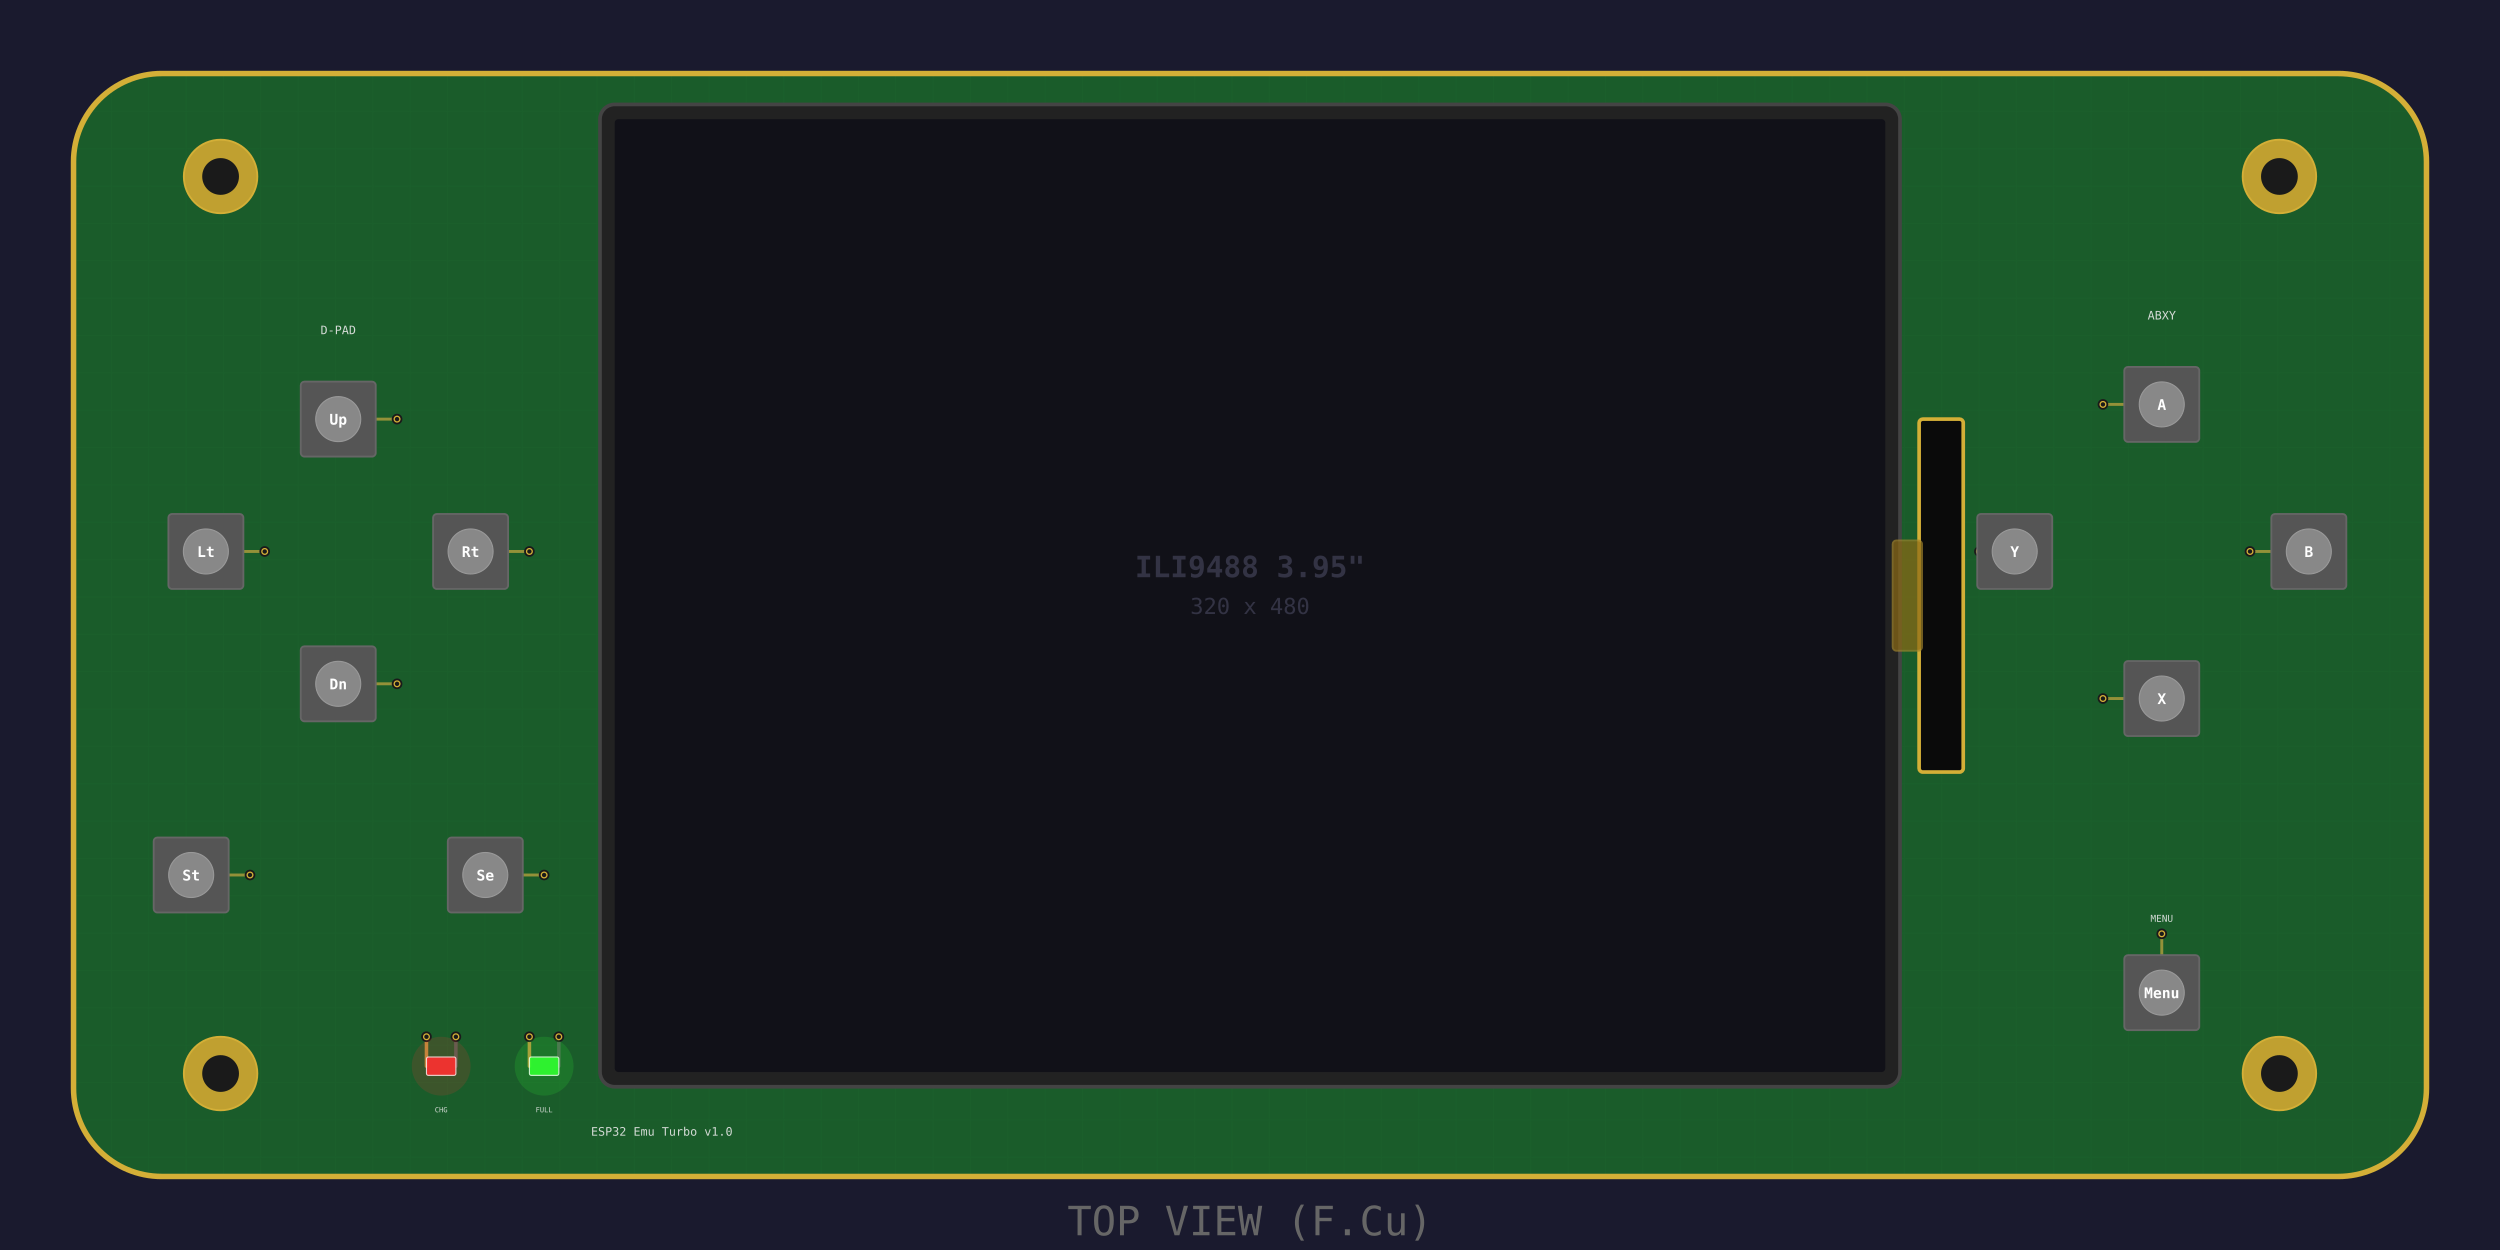
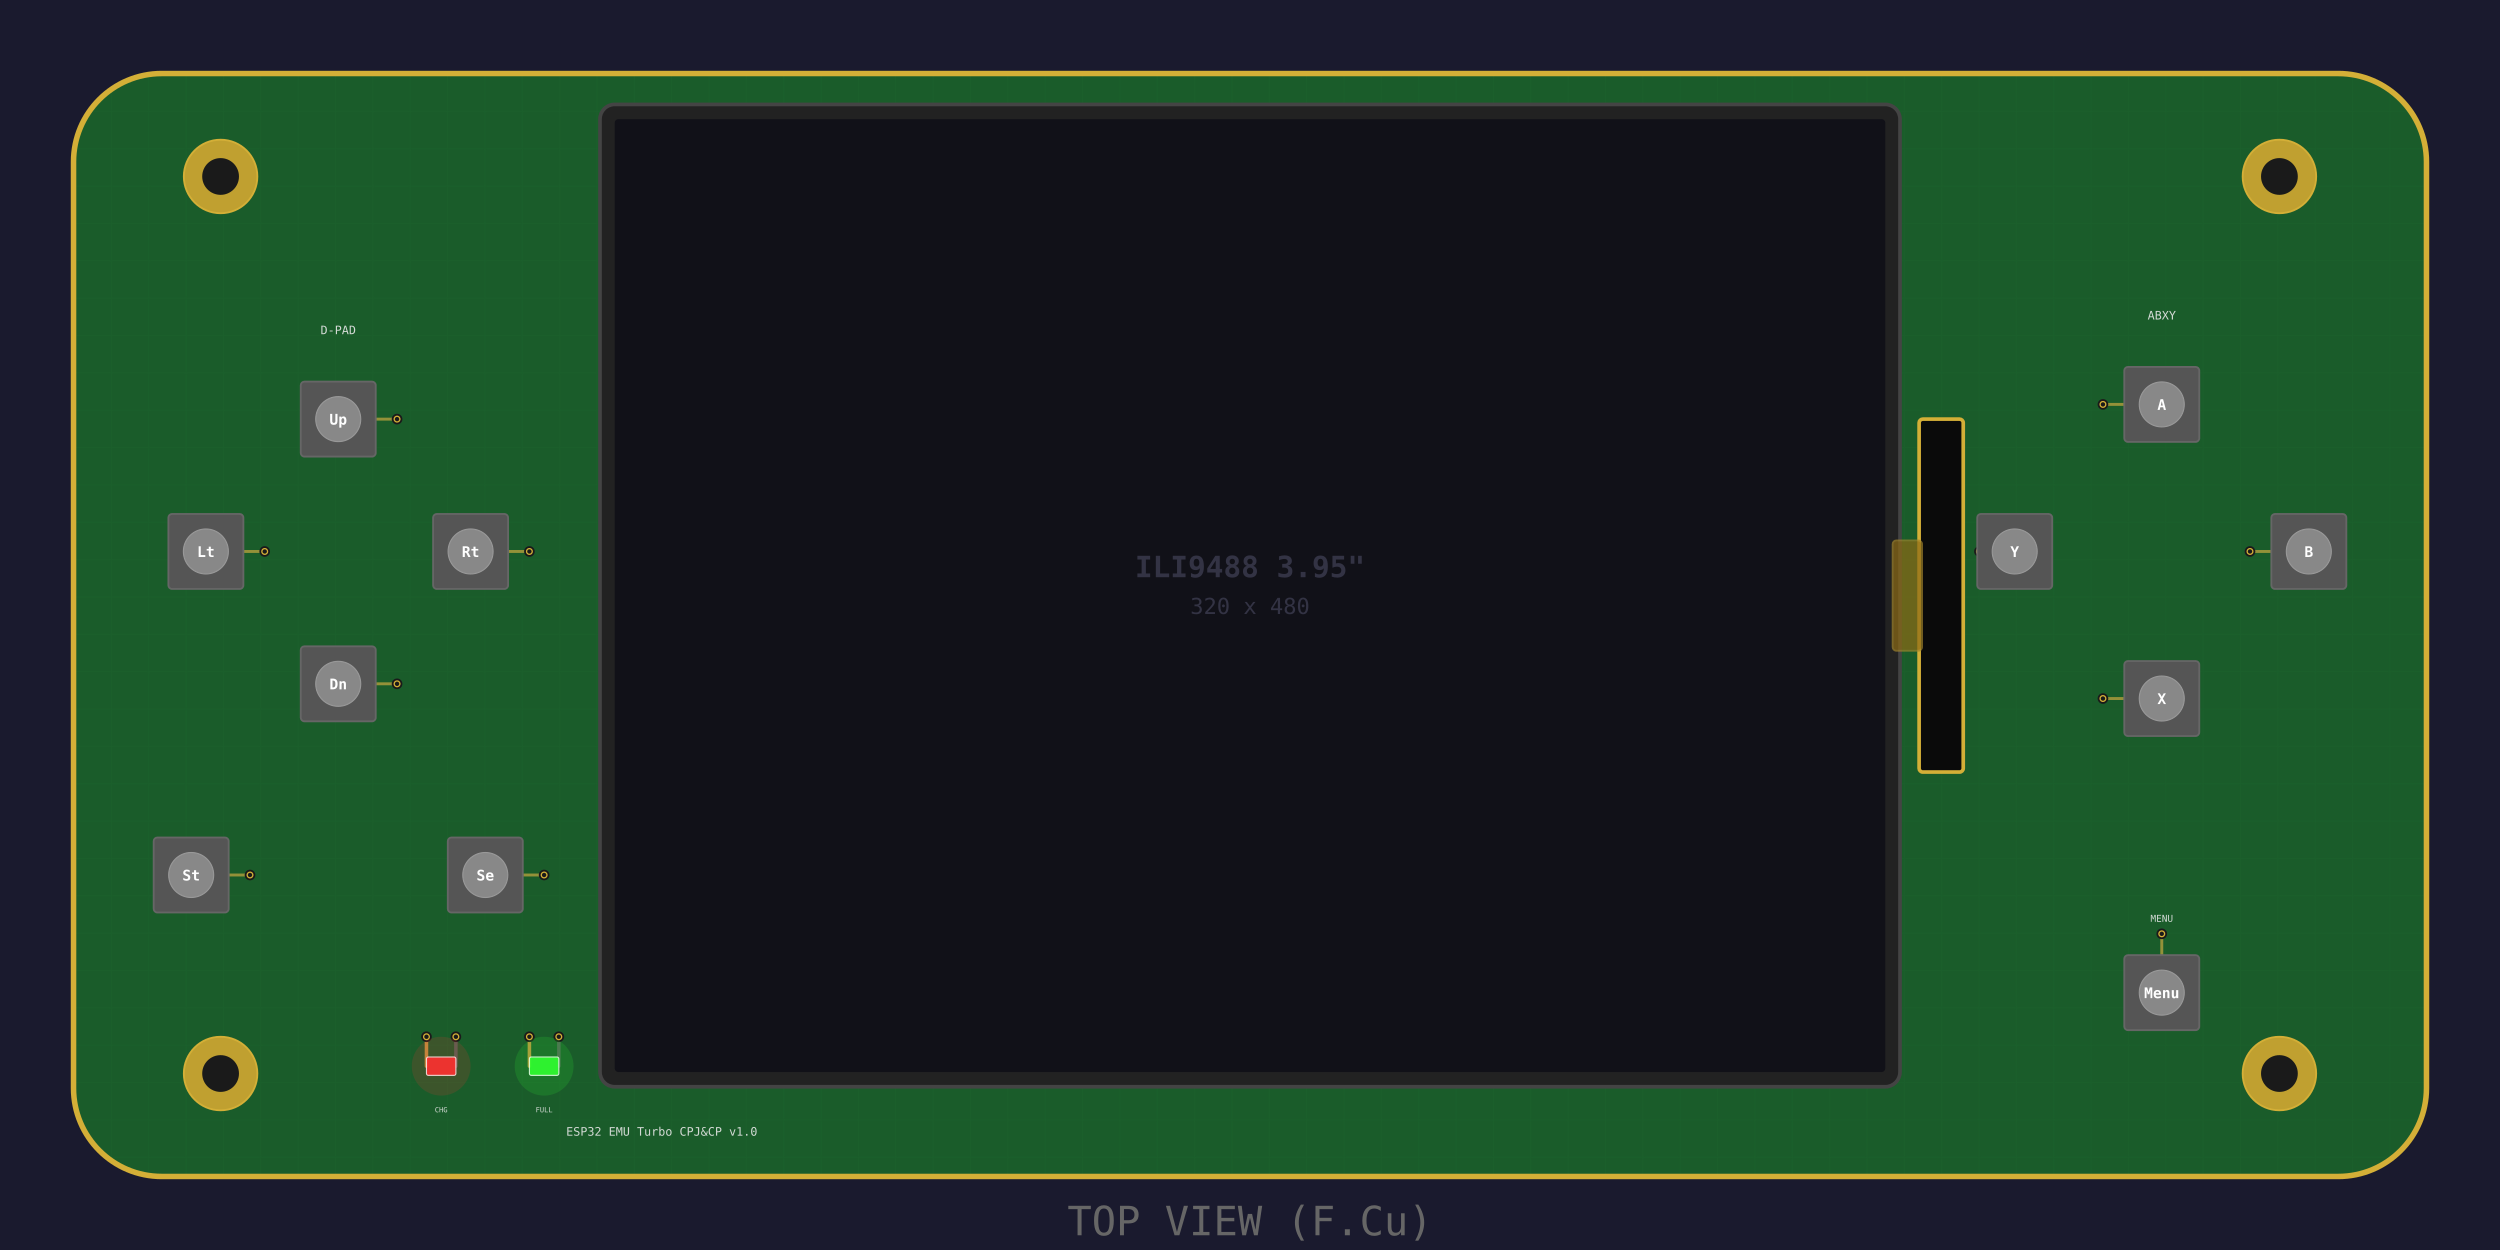
<svg xmlns="http://www.w3.org/2000/svg" viewBox="0 0 680.0 340.0" width="680.0" height="340.0">
  <defs>
    <filter id="shadow" x="-5%" y="-5%" width="115%" height="115%">
      <feDropShadow dx="3" dy="3" stdDeviation="4" flood-color="rgba(0,0,0,0.3)" />
    </filter>
    <pattern id="grid" width="10.16" height="10.16" patternUnits="userSpaceOnUse" patternTransform="translate(20,20)">
      <rect width="10.16" height="10.16" fill="none" />
      <path d="M 10.16 0 L 0 0 0 10.16" fill="none" stroke="#1f6b31" stroke-width="0.3" opacity="0.3" />
    </pattern>
  </defs>
  <rect width="680.0" height="340.0" fill="#1a1a2e" />
  <clipPath id="board-clip">
    <path d="M 44.0,20.0 L 636.0,20.0 A 24.0,24.0 0 0 1 660.0,44.0 L 660.0,296.0 A 24.0,24.0 0 0 1 636.0,320.0 L 44.0,320.0 A 24.0,24.0 0 0 1 20.0,296.0 L 20.0,44.0 A 24.0,24.0 0 0 1 44.0,20.0 Z" />
  </clipPath>
  <path d="M 44.0,20.0 L 636.0,20.0 A 24.0,24.0 0 0 1 660.0,44.0 L 660.0,296.0 A 24.0,24.0 0 0 1 636.0,320.0 L 44.0,320.0 A 24.0,24.0 0 0 1 20.0,296.0 L 20.0,44.0 A 24.0,24.0 0 0 1 44.0,20.0 Z" fill="none" filter="url(#shadow)" />
  <path d="M 44.0,20.0 L 636.0,20.0 A 24.0,24.0 0 0 1 660.0,44.0 L 660.0,296.0 A 24.0,24.0 0 0 1 636.0,320.0 L 44.0,320.0 A 24.0,24.0 0 0 1 20.0,296.0 L 20.0,44.0 A 24.0,24.0 0 0 1 44.0,20.0 Z" fill="#1a5c2a" />
  <path d="M 44.0,20.0 L 636.0,20.0 A 24.0,24.0 0 0 1 660.0,44.0 L 660.0,296.0 A 24.0,24.0 0 0 1 636.0,320.0 L 44.0,320.0 A 24.0,24.0 0 0 1 20.0,296.0 L 20.0,44.0 A 24.0,24.0 0 0 1 44.0,20.0 Z" fill="url(#grid)" clip-path="url(#board-clip)" />
  <path d="M 44.0,20.0 L 636.0,20.0 A 24.0,24.0 0 0 1 660.0,44.0 L 660.0,296.0 A 24.0,24.0 0 0 1 636.0,320.0 L 44.0,320.0 A 24.0,24.0 0 0 1 20.0,296.0 L 20.0,44.0 A 24.0,24.0 0 0 1 44.0,20.0 Z" fill="none" stroke="#d4af37" stroke-width="1.5" />
  <text x="340.0" y="336.0" text-anchor="middle" font-family="monospace" font-size="11" fill="#666">TOP VIEW (F.Cu)</text>
  <rect x="522.0" y="114.0" width="12.0" height="96.0" rx="1" fill="#0a0a0a" stroke="#d4af37" stroke-width="1" />
  <circle cx="60.0" cy="48.0" r="10.0" fill="#c0a030" stroke="#d4af37" stroke-width="0.5" />
  <circle cx="60.0" cy="48.0" r="5.0" fill="#1a1a1a" />
  <circle cx="620.0" cy="48.0" r="10.0" fill="#c0a030" stroke="#d4af37" stroke-width="0.5" />
  <circle cx="620.0" cy="48.0" r="5.0" fill="#1a1a1a" />
  <circle cx="60.0" cy="292.0" r="10.0" fill="#c0a030" stroke="#d4af37" stroke-width="0.5" />
  <circle cx="60.0" cy="292.0" r="5.0" fill="#1a1a1a" />
  <circle cx="620.0" cy="292.0" r="10.0" fill="#c0a030" stroke="#d4af37" stroke-width="0.5" />
  <circle cx="620.0" cy="292.0" r="5.0" fill="#1a1a1a" />
  <circle cx="240.0" cy="170.0" r="10.0" fill="#c0a030" stroke="#d4af37" stroke-width="0.5" />
  <circle cx="240.0" cy="170.0" r="5.0" fill="#1a1a1a" />
  <circle cx="440.0" cy="170.0" r="10.0" fill="#c0a030" stroke="#d4af37" stroke-width="0.5" />
  <circle cx="440.0" cy="170.0" r="5.0" fill="#1a1a1a" />
  <rect x="163.2" y="28.4" width="353.6" height="267.2" rx="4" fill="#222222" stroke="#444" stroke-width="1" />
  <rect x="167.2" y="32.4" width="345.6" height="259.2" rx="1" fill="#111118" />
  <text x="340.0" y="157.0" text-anchor="middle" font-family="monospace" font-size="8" fill="#334" font-weight="bold">ILI9488 3.95"</text>
  <text x="340.0" y="167.0" text-anchor="middle" font-family="monospace" font-size="6" fill="#334">320 x 480</text>
  <rect x="514.8" y="147.0" width="8" height="30" rx="1" fill="#8b6914" stroke="#a0832a" stroke-width="0.5" opacity="0.7" />
  <line x1="92.0" y1="114.0" x2="108.0" y2="114.0" stroke="#c8a83e" stroke-width="0.8" stroke-linecap="round" opacity="0.7" />
  <line x1="92.0" y1="186.0" x2="108.0" y2="186.0" stroke="#c8a83e" stroke-width="0.8" stroke-linecap="round" opacity="0.7" />
  <line x1="56.0" y1="150.0" x2="72.0" y2="150.0" stroke="#c8a83e" stroke-width="0.8" stroke-linecap="round" opacity="0.7" />
  <line x1="128.0" y1="150.0" x2="144.0" y2="150.0" stroke="#c8a83e" stroke-width="0.8" stroke-linecap="round" opacity="0.7" />
  <line x1="588.0" y1="110.0" x2="572.0" y2="110.0" stroke="#c8a83e" stroke-width="0.8" stroke-linecap="round" opacity="0.7" />
  <line x1="628.0" y1="150.0" x2="612.0" y2="150.0" stroke="#c8a83e" stroke-width="0.8" stroke-linecap="round" opacity="0.7" />
  <line x1="588.0" y1="190.0" x2="572.0" y2="190.0" stroke="#c8a83e" stroke-width="0.8" stroke-linecap="round" opacity="0.7" />
  <line x1="548.0" y1="150.0" x2="538.4" y2="150.0" stroke="#c8a83e" stroke-width="0.8" stroke-linecap="round" opacity="0.7" />
  <line x1="52.0" y1="238.0" x2="68.0" y2="238.0" stroke="#c8a83e" stroke-width="0.8" stroke-linecap="round" opacity="0.7" />
  <line x1="132.0" y1="238.0" x2="148.0" y2="238.0" stroke="#c8a83e" stroke-width="0.8" stroke-linecap="round" opacity="0.7" />
  <line x1="588.0" y1="270.0" x2="588.0" y2="254.0" stroke="#c8a83e" stroke-width="0.8" stroke-linecap="round" opacity="0.7" />
  <line x1="116.0" y1="290.0" x2="116.0" y2="282.0" stroke="#ffaa44" stroke-width="0.96" stroke-linecap="round" opacity="0.7" />
  <line x1="124.0" y1="290.0" x2="124.0" y2="282.0" stroke="#666666" stroke-width="0.96" stroke-linecap="round" opacity="0.7" />
  <line x1="144.0" y1="290.0" x2="144.0" y2="282.0" stroke="#ffaa44" stroke-width="0.96" stroke-linecap="round" opacity="0.7" />
  <line x1="152.0" y1="290.0" x2="152.0" y2="282.0" stroke="#666666" stroke-width="0.96" stroke-linecap="round" opacity="0.7" />
  <circle cx="108.0" cy="114.0" r="1.2" fill="#d4af37" stroke="#1a1a1a" stroke-width="0.5" />
  <circle cx="108.0" cy="114.0" r="0.6" fill="#1a1a1a" />
  <circle cx="108.0" cy="186.0" r="1.2" fill="#d4af37" stroke="#1a1a1a" stroke-width="0.5" />
  <circle cx="108.0" cy="186.0" r="0.6" fill="#1a1a1a" />
  <circle cx="72.0" cy="150.0" r="1.2" fill="#d4af37" stroke="#1a1a1a" stroke-width="0.5" />
  <circle cx="72.0" cy="150.0" r="0.6" fill="#1a1a1a" />
  <circle cx="144.0" cy="150.0" r="1.2" fill="#d4af37" stroke="#1a1a1a" stroke-width="0.5" />
  <circle cx="144.0" cy="150.0" r="0.6" fill="#1a1a1a" />
  <circle cx="572.0" cy="110.0" r="1.2" fill="#d4af37" stroke="#1a1a1a" stroke-width="0.5" />
  <circle cx="572.0" cy="110.0" r="0.6" fill="#1a1a1a" />
  <circle cx="612.0" cy="150.0" r="1.2" fill="#d4af37" stroke="#1a1a1a" stroke-width="0.5" />
  <circle cx="612.0" cy="150.0" r="0.6" fill="#1a1a1a" />
  <circle cx="572.0" cy="190.0" r="1.2" fill="#d4af37" stroke="#1a1a1a" stroke-width="0.5" />
  <circle cx="572.0" cy="190.0" r="0.6" fill="#1a1a1a" />
  <circle cx="538.4" cy="150.0" r="1.2" fill="#d4af37" stroke="#1a1a1a" stroke-width="0.5" />
  <circle cx="538.4" cy="150.0" r="0.6" fill="#1a1a1a" />
  <circle cx="68.0" cy="238.0" r="1.2" fill="#d4af37" stroke="#1a1a1a" stroke-width="0.5" />
  <circle cx="68.0" cy="238.0" r="0.6" fill="#1a1a1a" />
  <circle cx="148.0" cy="238.0" r="1.2" fill="#d4af37" stroke="#1a1a1a" stroke-width="0.5" />
  <circle cx="148.0" cy="238.0" r="0.6" fill="#1a1a1a" />
  <circle cx="588.0" cy="254.0" r="1.2" fill="#d4af37" stroke="#1a1a1a" stroke-width="0.5" />
  <circle cx="588.0" cy="254.0" r="0.6" fill="#1a1a1a" />
  <circle cx="116.0" cy="282.0" r="1.2" fill="#d4af37" stroke="#1a1a1a" stroke-width="0.5" />
  <circle cx="116.0" cy="282.0" r="0.6" fill="#1a1a1a" />
  <circle cx="124.0" cy="282.0" r="1.2" fill="#d4af37" stroke="#1a1a1a" stroke-width="0.5" />
  <circle cx="124.0" cy="282.0" r="0.6" fill="#1a1a1a" />
  <circle cx="144.0" cy="282.0" r="1.2" fill="#d4af37" stroke="#1a1a1a" stroke-width="0.5" />
  <circle cx="144.0" cy="282.0" r="0.6" fill="#1a1a1a" />
  <circle cx="152.0" cy="282.0" r="1.2" fill="#d4af37" stroke="#1a1a1a" stroke-width="0.5" />
  <circle cx="152.0" cy="282.0" r="0.6" fill="#1a1a1a" />
  <rect x="81.8" y="103.8" width="20.4" height="20.4" rx="1" fill="#555555" stroke="#666" stroke-width="0.5" />
  <circle cx="92.0" cy="114.0" r="6.12" fill="#888888" stroke="#999" stroke-width="0.3" />
  <text x="92.0" y="115.5" text-anchor="middle" font-family="monospace" font-size="4" fill="#ffffff" font-weight="bold">Up</text>
  <rect x="81.8" y="175.8" width="20.4" height="20.4" rx="1" fill="#555555" stroke="#666" stroke-width="0.5" />
  <circle cx="92.0" cy="186.0" r="6.12" fill="#888888" stroke="#999" stroke-width="0.3" />
  <text x="92.0" y="187.5" text-anchor="middle" font-family="monospace" font-size="4" fill="#ffffff" font-weight="bold">Dn</text>
  <rect x="45.8" y="139.8" width="20.4" height="20.4" rx="1" fill="#555555" stroke="#666" stroke-width="0.5" />
  <circle cx="56.0" cy="150.0" r="6.12" fill="#888888" stroke="#999" stroke-width="0.3" />
  <text x="56.0" y="151.5" text-anchor="middle" font-family="monospace" font-size="4" fill="#ffffff" font-weight="bold">Lt</text>
  <rect x="117.8" y="139.8" width="20.4" height="20.4" rx="1" fill="#555555" stroke="#666" stroke-width="0.5" />
  <circle cx="128.0" cy="150.0" r="6.12" fill="#888888" stroke="#999" stroke-width="0.3" />
  <text x="128.0" y="151.5" text-anchor="middle" font-family="monospace" font-size="4" fill="#ffffff" font-weight="bold">Rt</text>
  <rect x="577.8" y="99.8" width="20.4" height="20.4" rx="1" fill="#555555" stroke="#666" stroke-width="0.5" />
  <circle cx="588.0" cy="110.0" r="6.12" fill="#888888" stroke="#999" stroke-width="0.3" />
  <text x="588.0" y="111.5" text-anchor="middle" font-family="monospace" font-size="4" fill="#ffffff" font-weight="bold">A</text>
  <rect x="617.8" y="139.8" width="20.4" height="20.4" rx="1" fill="#555555" stroke="#666" stroke-width="0.5" />
  <circle cx="628.0" cy="150.0" r="6.12" fill="#888888" stroke="#999" stroke-width="0.3" />
  <text x="628.0" y="151.5" text-anchor="middle" font-family="monospace" font-size="4" fill="#ffffff" font-weight="bold">B</text>
  <rect x="577.8" y="179.8" width="20.4" height="20.4" rx="1" fill="#555555" stroke="#666" stroke-width="0.5" />
  <circle cx="588.0" cy="190.0" r="6.12" fill="#888888" stroke="#999" stroke-width="0.3" />
  <text x="588.0" y="191.5" text-anchor="middle" font-family="monospace" font-size="4" fill="#ffffff" font-weight="bold">X</text>
  <rect x="537.8" y="139.8" width="20.4" height="20.4" rx="1" fill="#555555" stroke="#666" stroke-width="0.5" />
  <circle cx="548.0" cy="150.0" r="6.12" fill="#888888" stroke="#999" stroke-width="0.3" />
  <text x="548.0" y="151.5" text-anchor="middle" font-family="monospace" font-size="4" fill="#ffffff" font-weight="bold">Y</text>
  <rect x="41.8" y="227.8" width="20.4" height="20.4" rx="1" fill="#555555" stroke="#666" stroke-width="0.5" />
  <circle cx="52.0" cy="238.0" r="6.12" fill="#888888" stroke="#999" stroke-width="0.3" />
  <text x="52.0" y="239.5" text-anchor="middle" font-family="monospace" font-size="4" fill="#ffffff" font-weight="bold">St</text>
  <rect x="121.8" y="227.8" width="20.4" height="20.4" rx="1" fill="#555555" stroke="#666" stroke-width="0.5" />
  <circle cx="132.0" cy="238.0" r="6.12" fill="#888888" stroke="#999" stroke-width="0.3" />
  <text x="132.0" y="239.5" text-anchor="middle" font-family="monospace" font-size="4" fill="#ffffff" font-weight="bold">Se</text>
  <rect x="577.8" y="259.8" width="20.4" height="20.4" rx="1" fill="#555555" stroke="#666" stroke-width="0.5" />
  <circle cx="588.0" cy="270.0" r="6.12" fill="#888888" stroke="#999" stroke-width="0.3" />
  <text x="588.0" y="271.5" text-anchor="middle" font-family="monospace" font-size="4" fill="#ffffff" font-weight="bold">Menu</text>
  <rect x="116.0" y="287.5" width="8.0" height="5.0" rx="0.5" fill="#ff3030" stroke="#fff" stroke-width="0.3" opacity="0.9" />
  <circle cx="120.0" cy="290.0" r="8.0" fill="#ff3030" opacity="0.15" />
  <rect x="144.0" y="287.5" width="8.0" height="5.0" rx="0.5" fill="#30ff30" stroke="#fff" stroke-width="0.3" opacity="0.9" />
  <circle cx="148.0" cy="290.0" r="8.0" fill="#30ff30" opacity="0.15" />
  <text x="92.0" y="90.0" text-anchor="middle" dominant-baseline="middle" font-family="monospace" font-size="3.2" fill="#e8e8e8" opacity="0.9">D-PAD</text>
  <text x="588.0" y="86.0" text-anchor="middle" dominant-baseline="middle" font-family="monospace" font-size="3.2" fill="#e8e8e8" opacity="0.9">ABXY</text>
  <text x="588.0" y="250.0" text-anchor="middle" dominant-baseline="middle" font-family="monospace" font-size="2.56" fill="#e8e8e8" opacity="0.9">MENU</text>
  <text x="120.0" y="302.0" text-anchor="middle" dominant-baseline="middle" font-family="monospace" font-size="1.92" fill="#e8e8e8" opacity="0.9">CHG</text>
  <text x="148.0" y="302.0" text-anchor="middle" dominant-baseline="middle" font-family="monospace" font-size="1.92" fill="#e8e8e8" opacity="0.9">FULL</text>
-   <text x="180.0" y="308.0" text-anchor="middle" dominant-baseline="middle" font-family="monospace" font-size="3.2" fill="#e8e8e8" opacity="0.9">ESP32 Emu Turbo v1.0</text>
+   <text x="180.0" y="308.0" text-anchor="middle" dominant-baseline="middle" font-family="monospace" font-size="3.2" fill="#e8e8e8" opacity="0.9">ESP32 EMU Turbo CPJ&amp;CP v1.0</text>
</svg>
